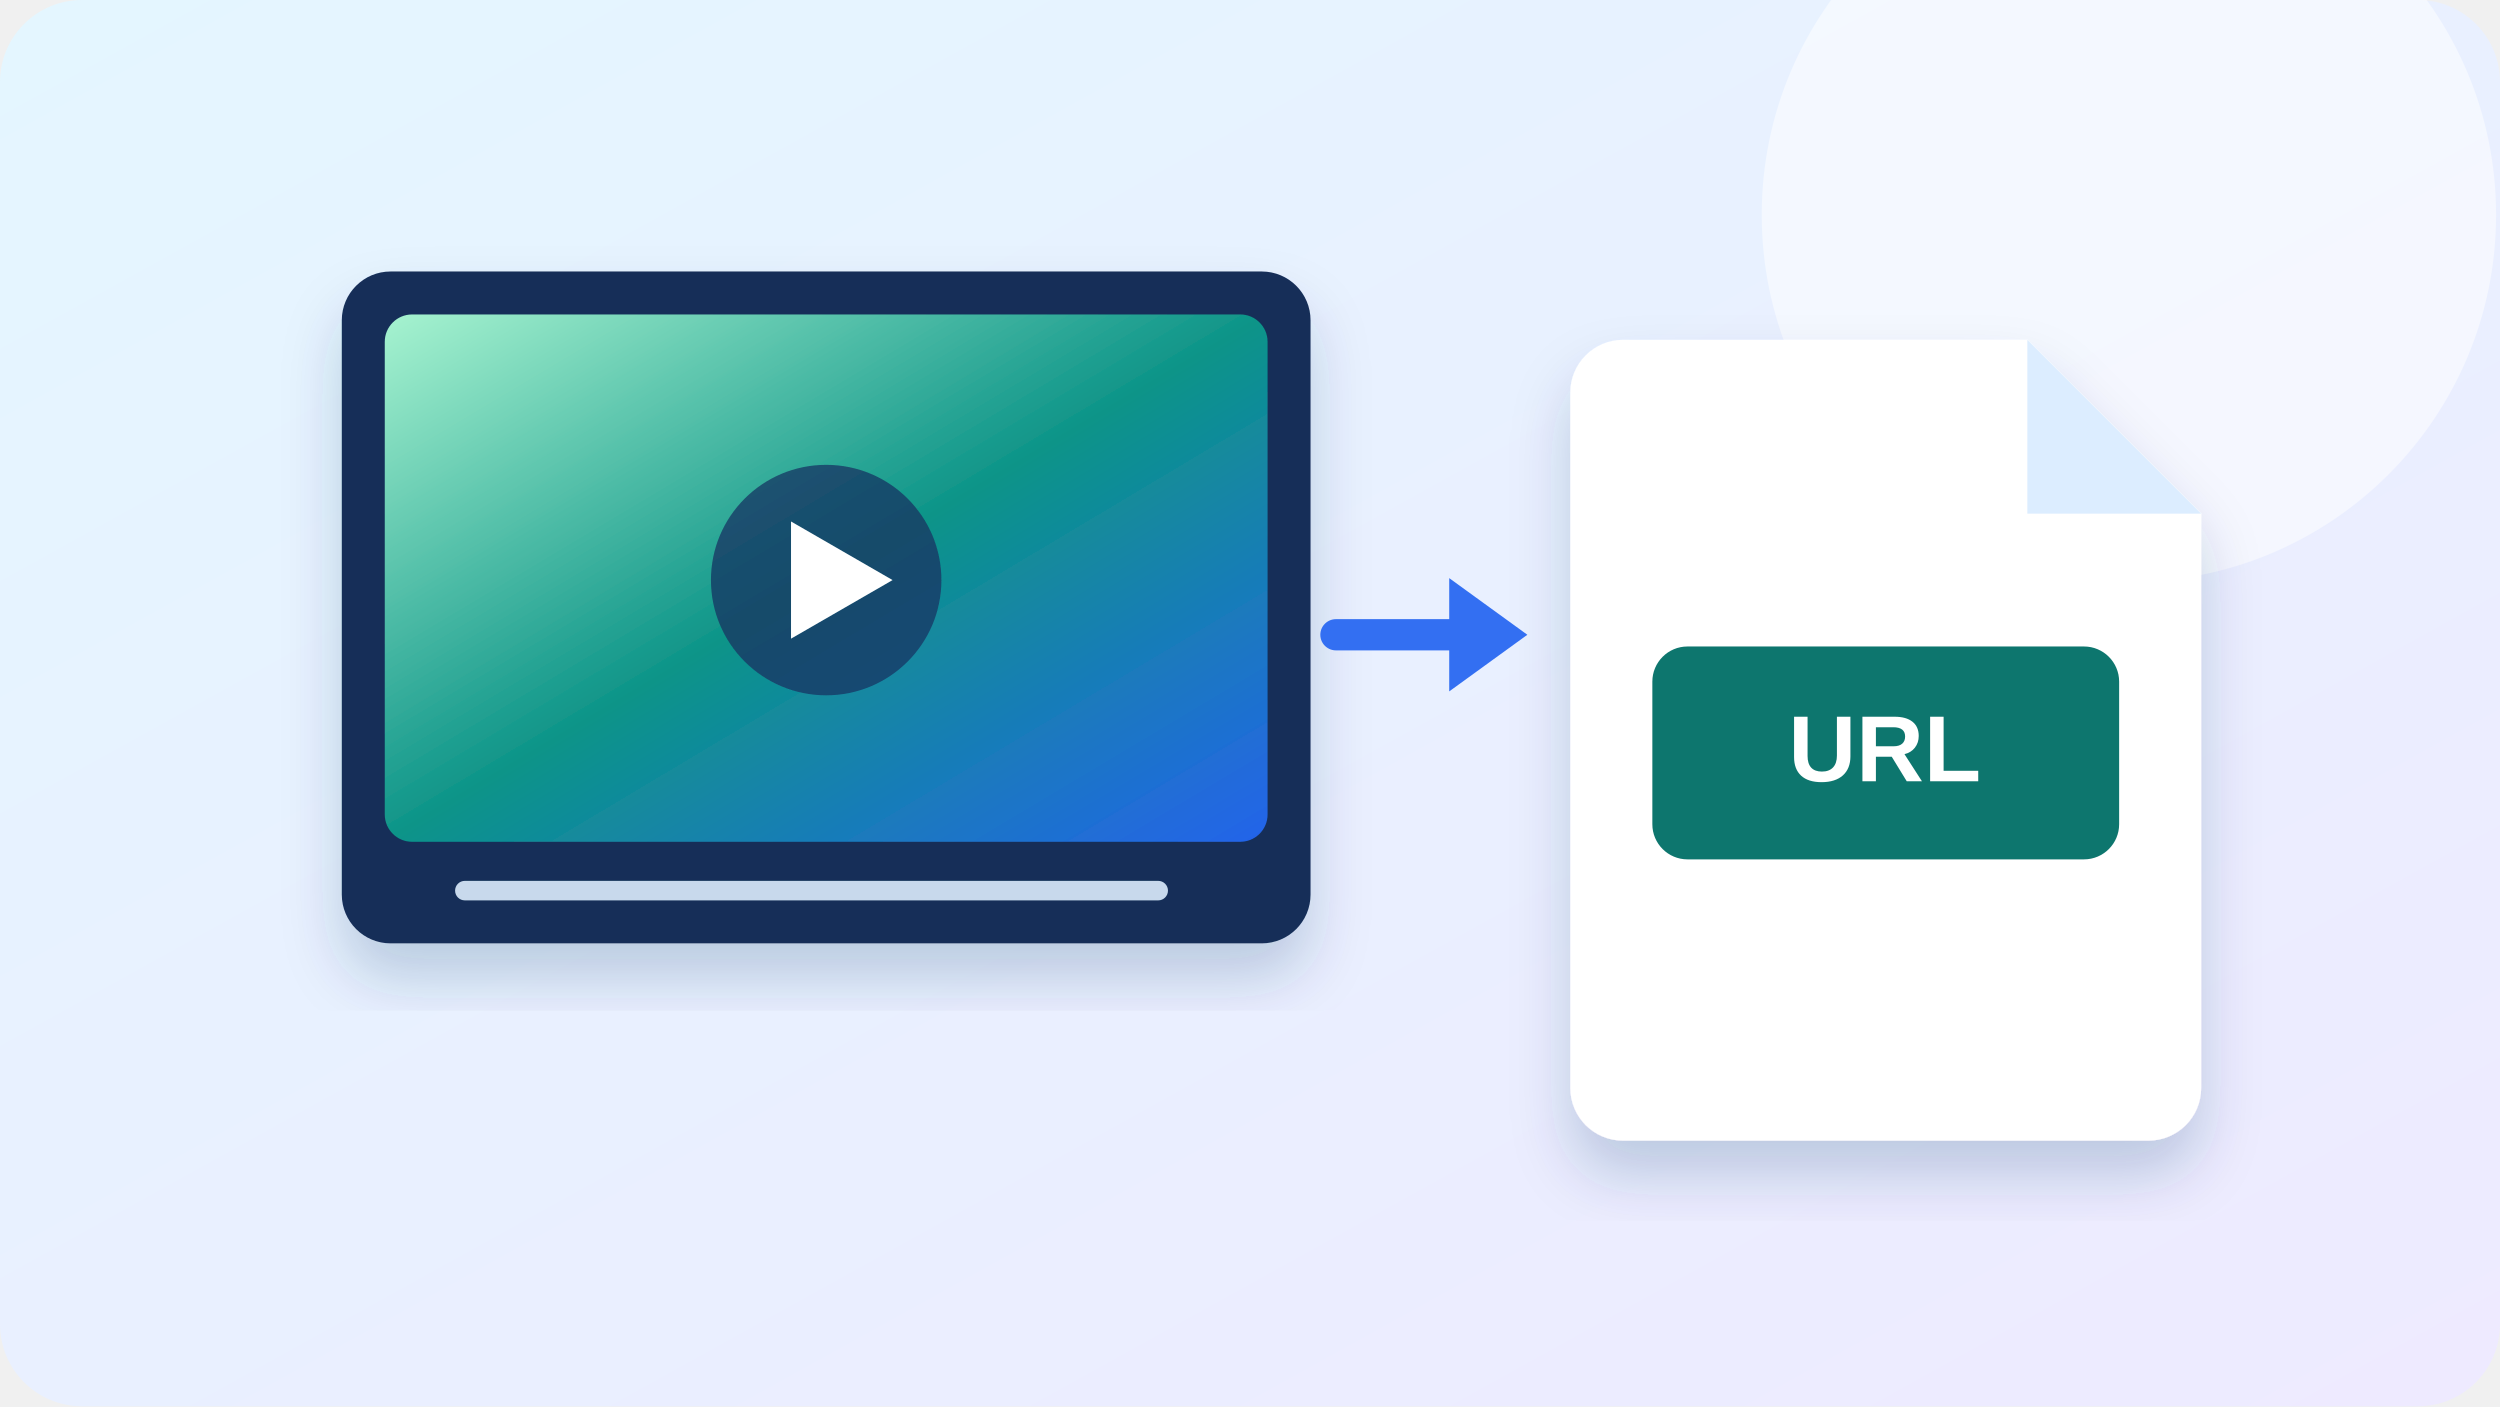
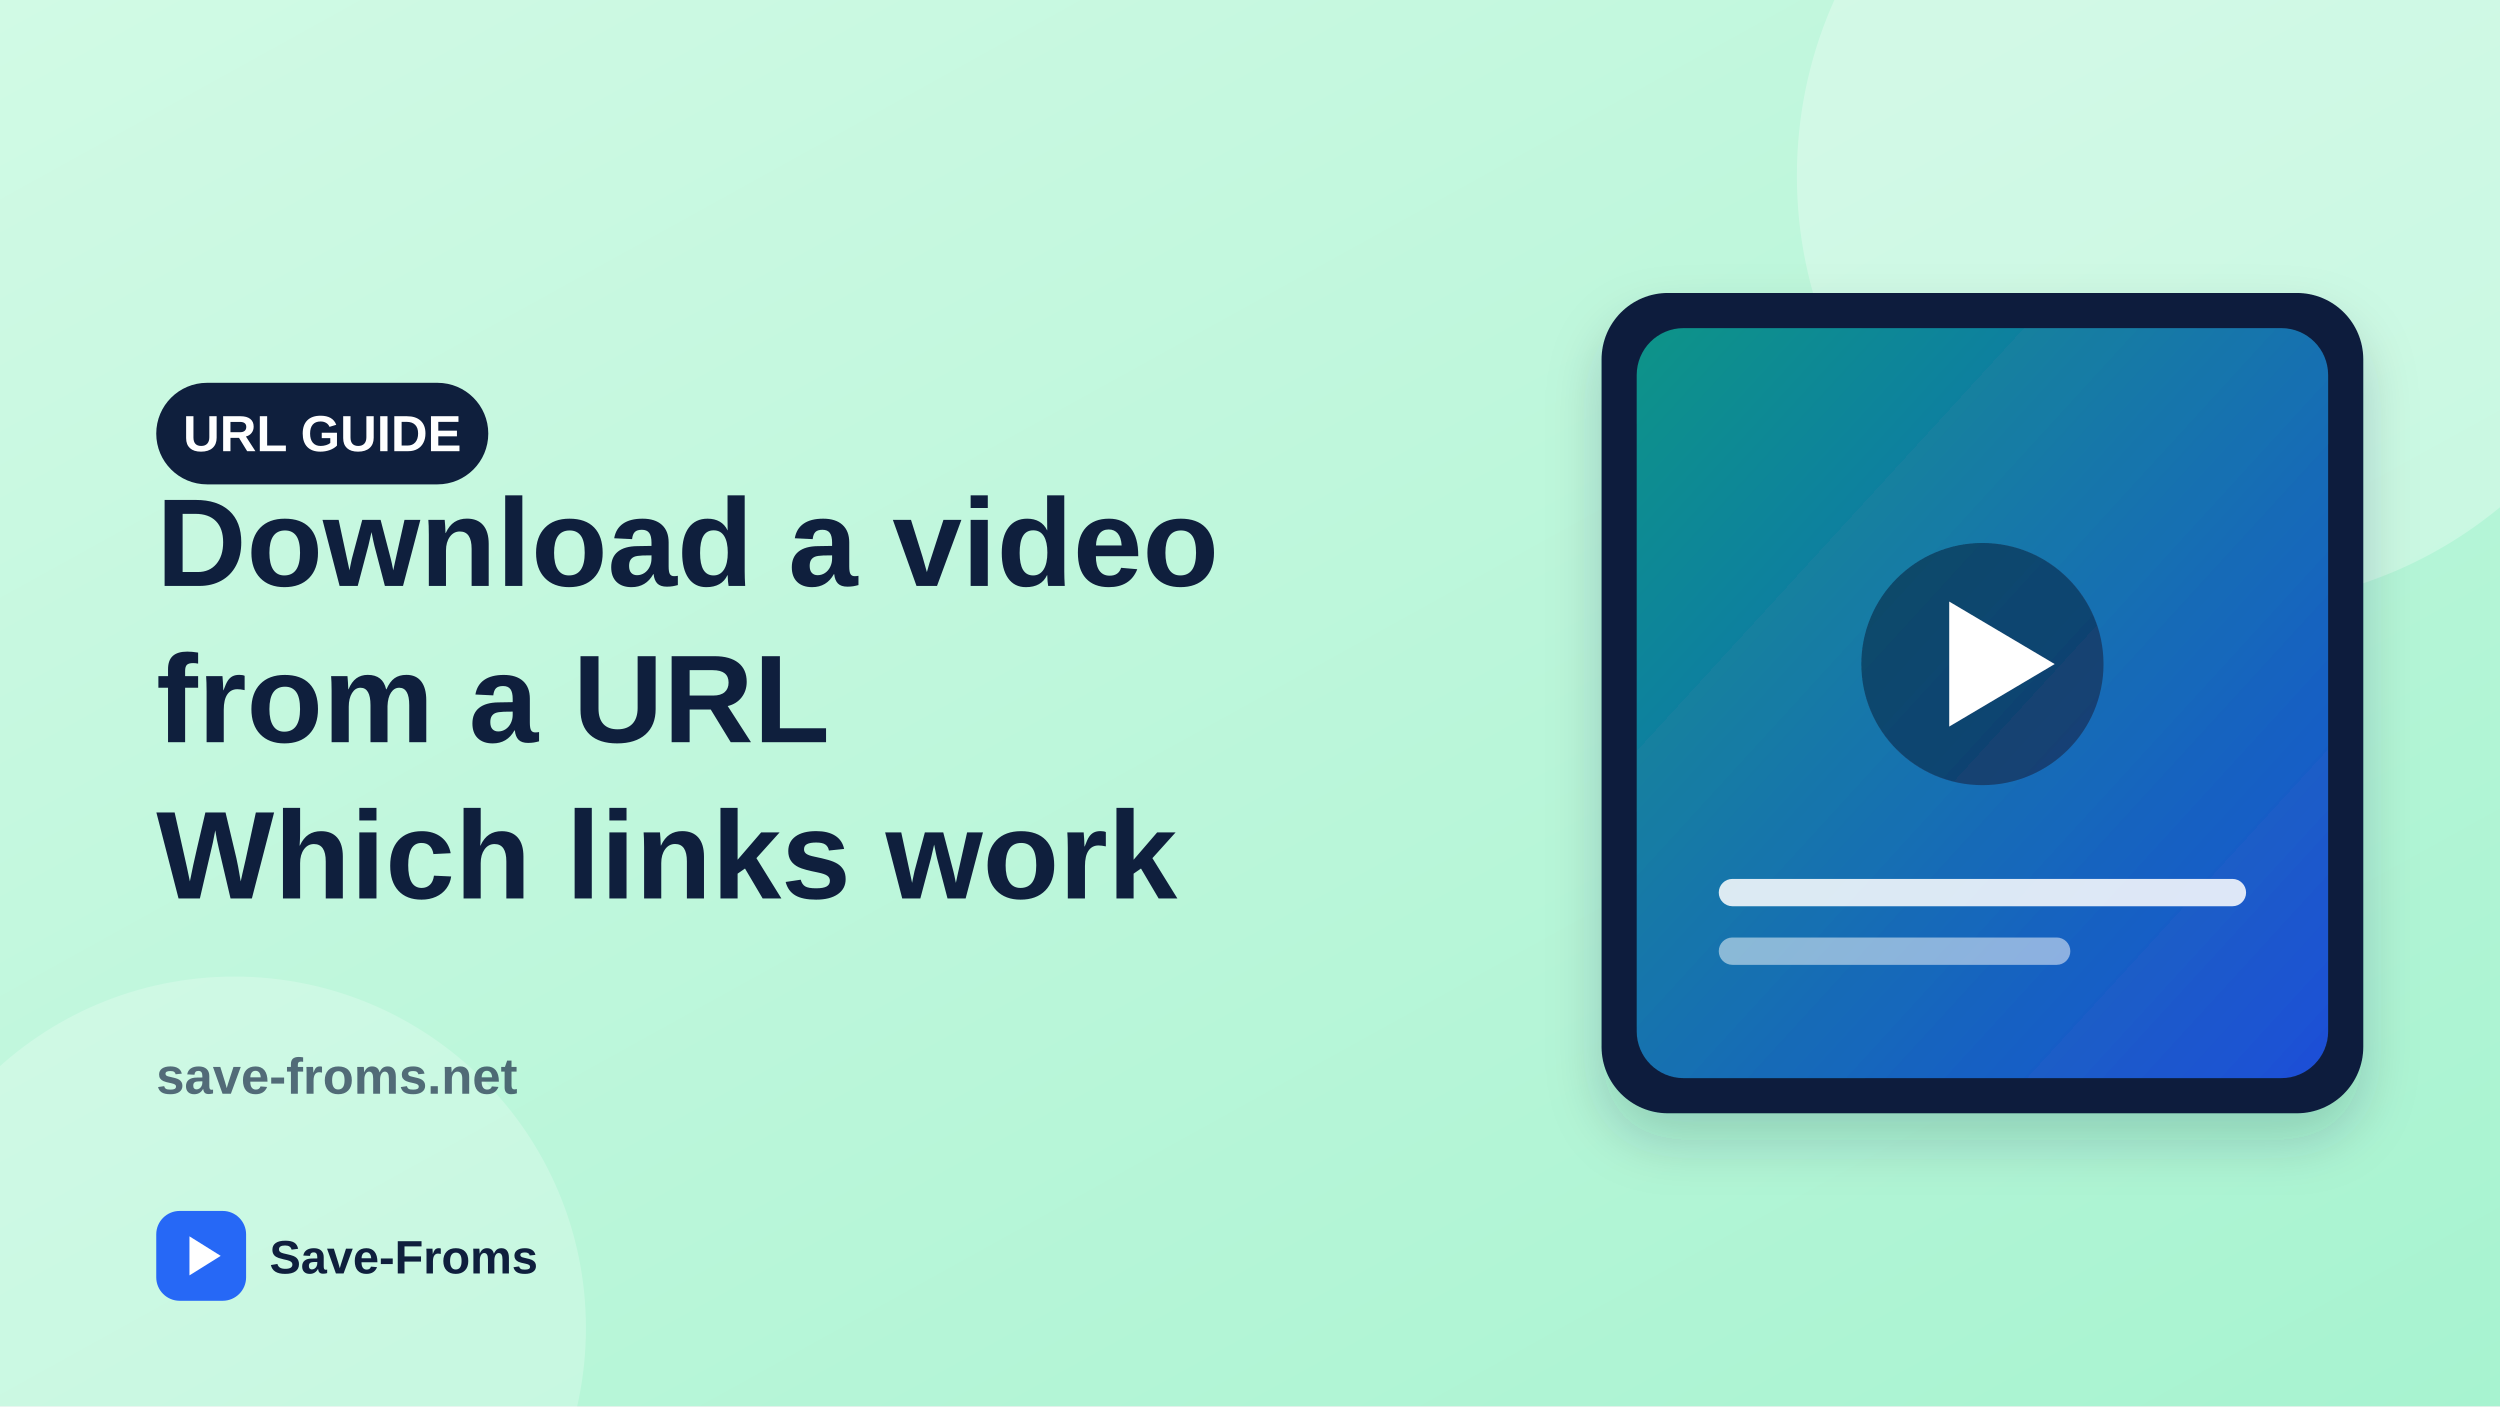
- <svg xmlns="http://www.w3.org/2000/svg" viewBox="0 0 1280 720">
+ <svg xmlns="http://www.w3.org/2000/svg" viewBox="0 0 1280 720" width="1280" height="720">
  <defs>
-     <linearGradient id="a" x1="0" x2="1" y1="0" y2="1">
-       <stop stop-color="#e4f6ff" />
-       <stop offset="1" stop-color="#eeeaff" />
+     <linearGradient id="bg" x1="0" x2="1" y1="0" y2="1">
+       <stop stop-color="#d1fae5" />
+       <stop offset="1" stop-color="#a7f3d0" />
    </linearGradient>
-     <linearGradient id="b" x1="0" x2="1" y1="0" y2="1">
-       <stop stop-color="#a7f3d0" />
-       <stop offset=".5" stop-color="#0d9488" />
-       <stop offset="1" stop-color="#2563eb" />
+     <linearGradient id="card" x1="0" x2="1" y1="0" y2="1">
+       <stop stop-color="#0d9488" />
+       <stop offset="1" stop-color="#1d4ed8" />
    </linearGradient>
-     <filter id="s">
-       <feDropShadow dx="0" dy="18" stdDeviation="15" flood-color="#13376b" flood-opacity=".2" />
+     <filter id="sh">
+       <feDropShadow dx="0" dy="14" stdDeviation="14" flood-color="#0f1f3d" flood-opacity=".18" />
    </filter>
  </defs>
-   <rect width="1280" height="720" rx="42" fill="url(#a)" />
-   <circle cx="1090" cy="110" r="188" fill="#fff" opacity=".5" />
-   <g filter="url(#s)">
-     <rect x="175" y="139" width="496" height="344" rx="25" fill="#142f58" />
-     <rect x="197" y="161" width="452" height="270" rx="14" fill="url(#b)" />
-     <circle cx="423" cy="297" r="59" fill="#152f5f" opacity=".72" />
-     <path d="m405 267 52 30-52 30Z" fill="#fff" />
-     <rect x="233" y="451" width="365" height="10" rx="5" fill="#c8d9ec" />
+   <rect width="1280" height="720" rx="0" fill="url(#bg)" />
+   <circle cx="1140" cy="90" r="220" fill="#fff" opacity=".28" />
+   <circle cx="120" cy="680" r="180" fill="#fff" opacity=".22" />
+   <g filter="url(#sh)" transform="translate(820,150)">
+     <rect width="390" height="420" rx="34" fill="#0f1f3d" />
+     <rect x="18" y="18" width="354" height="384" rx="24" fill="url(#card)" />
+     <circle cx="195" cy="190" r="62" fill="#0f1f3d" opacity=".55" />
+     <path d="m178 158 54 32-54 32Z" fill="#fff" />
+     <rect x="60" y="300" width="270" height="14" rx="7" fill="#fff" opacity=".85" />
+     <rect x="60" y="330" width="180" height="14" rx="7" fill="#fff" opacity=".5" />
  </g>
-   <g filter="url(#s)">
-     <path d="M831 174h207l89 89v294a27 27 0 0 1-27 27H831a27 27 0 0 1-27-27V201a27 27 0 0 1 27-27Z" fill="#fff" />
-     <path d="M1038 174v89h89" fill="#dcedff" />
-     <rect x="846" y="331" width="239" height="109" rx="18" fill="#0f766e" />
-     <text x="965" y="400" text-anchor="middle" fill="#fff" font-family="Arial" font-size="48" font-weight="700">URL</text>
+   <rect x="80" y="196" width="170" height="52" rx="26" fill="#0f1f3d" />
+   <text x="165" y="231" text-anchor="middle" fill="#fff" font-family="'DM Sans','Segoe UI',Arial,sans-serif" font-size="26" font-weight="800">URL GUIDE</text>
+   <text x="80" y="300" text-anchor="start" fill="#0f1f3d" font-family="'DM Sans','Segoe UI',Arial,sans-serif" font-size="64" font-weight="800">Download a video</text>
+   <text x="80" y="380" text-anchor="start" fill="#0f1f3d" font-family="'DM Sans','Segoe UI',Arial,sans-serif" font-size="64" font-weight="800">from a URL</text>
+   <text x="80" y="460" text-anchor="start" fill="#0f1f3d" font-family="'DM Sans','Segoe UI',Arial,sans-serif" font-size="64" font-weight="800">Which links work</text>
+   <text x="80" y="560" text-anchor="start" fill="#0f1f3d" opacity=".65" font-family="'DM Sans','Segoe UI',Arial,sans-serif" font-size="26" font-weight="600">save-froms.net</text>
+   <g transform="translate(80,620)">
+     <rect width="46" height="46" rx="12" fill="#2668f6" />
+     <path d="m17 13 16 10-16 10Z" fill="#fff" />
+     <text x="58" y="32" text-anchor="start" fill="#0f1f3d" font-family="'DM Sans','Segoe UI',Arial,sans-serif" font-size="24" font-weight="800">Save-Froms</text>
  </g>
-   <path d="M684 325h83" stroke="#336ff2" stroke-width="16" stroke-linecap="round" />
-   <path d="m742 296 40 29-40 29Z" fill="#336ff2" />
</svg>
